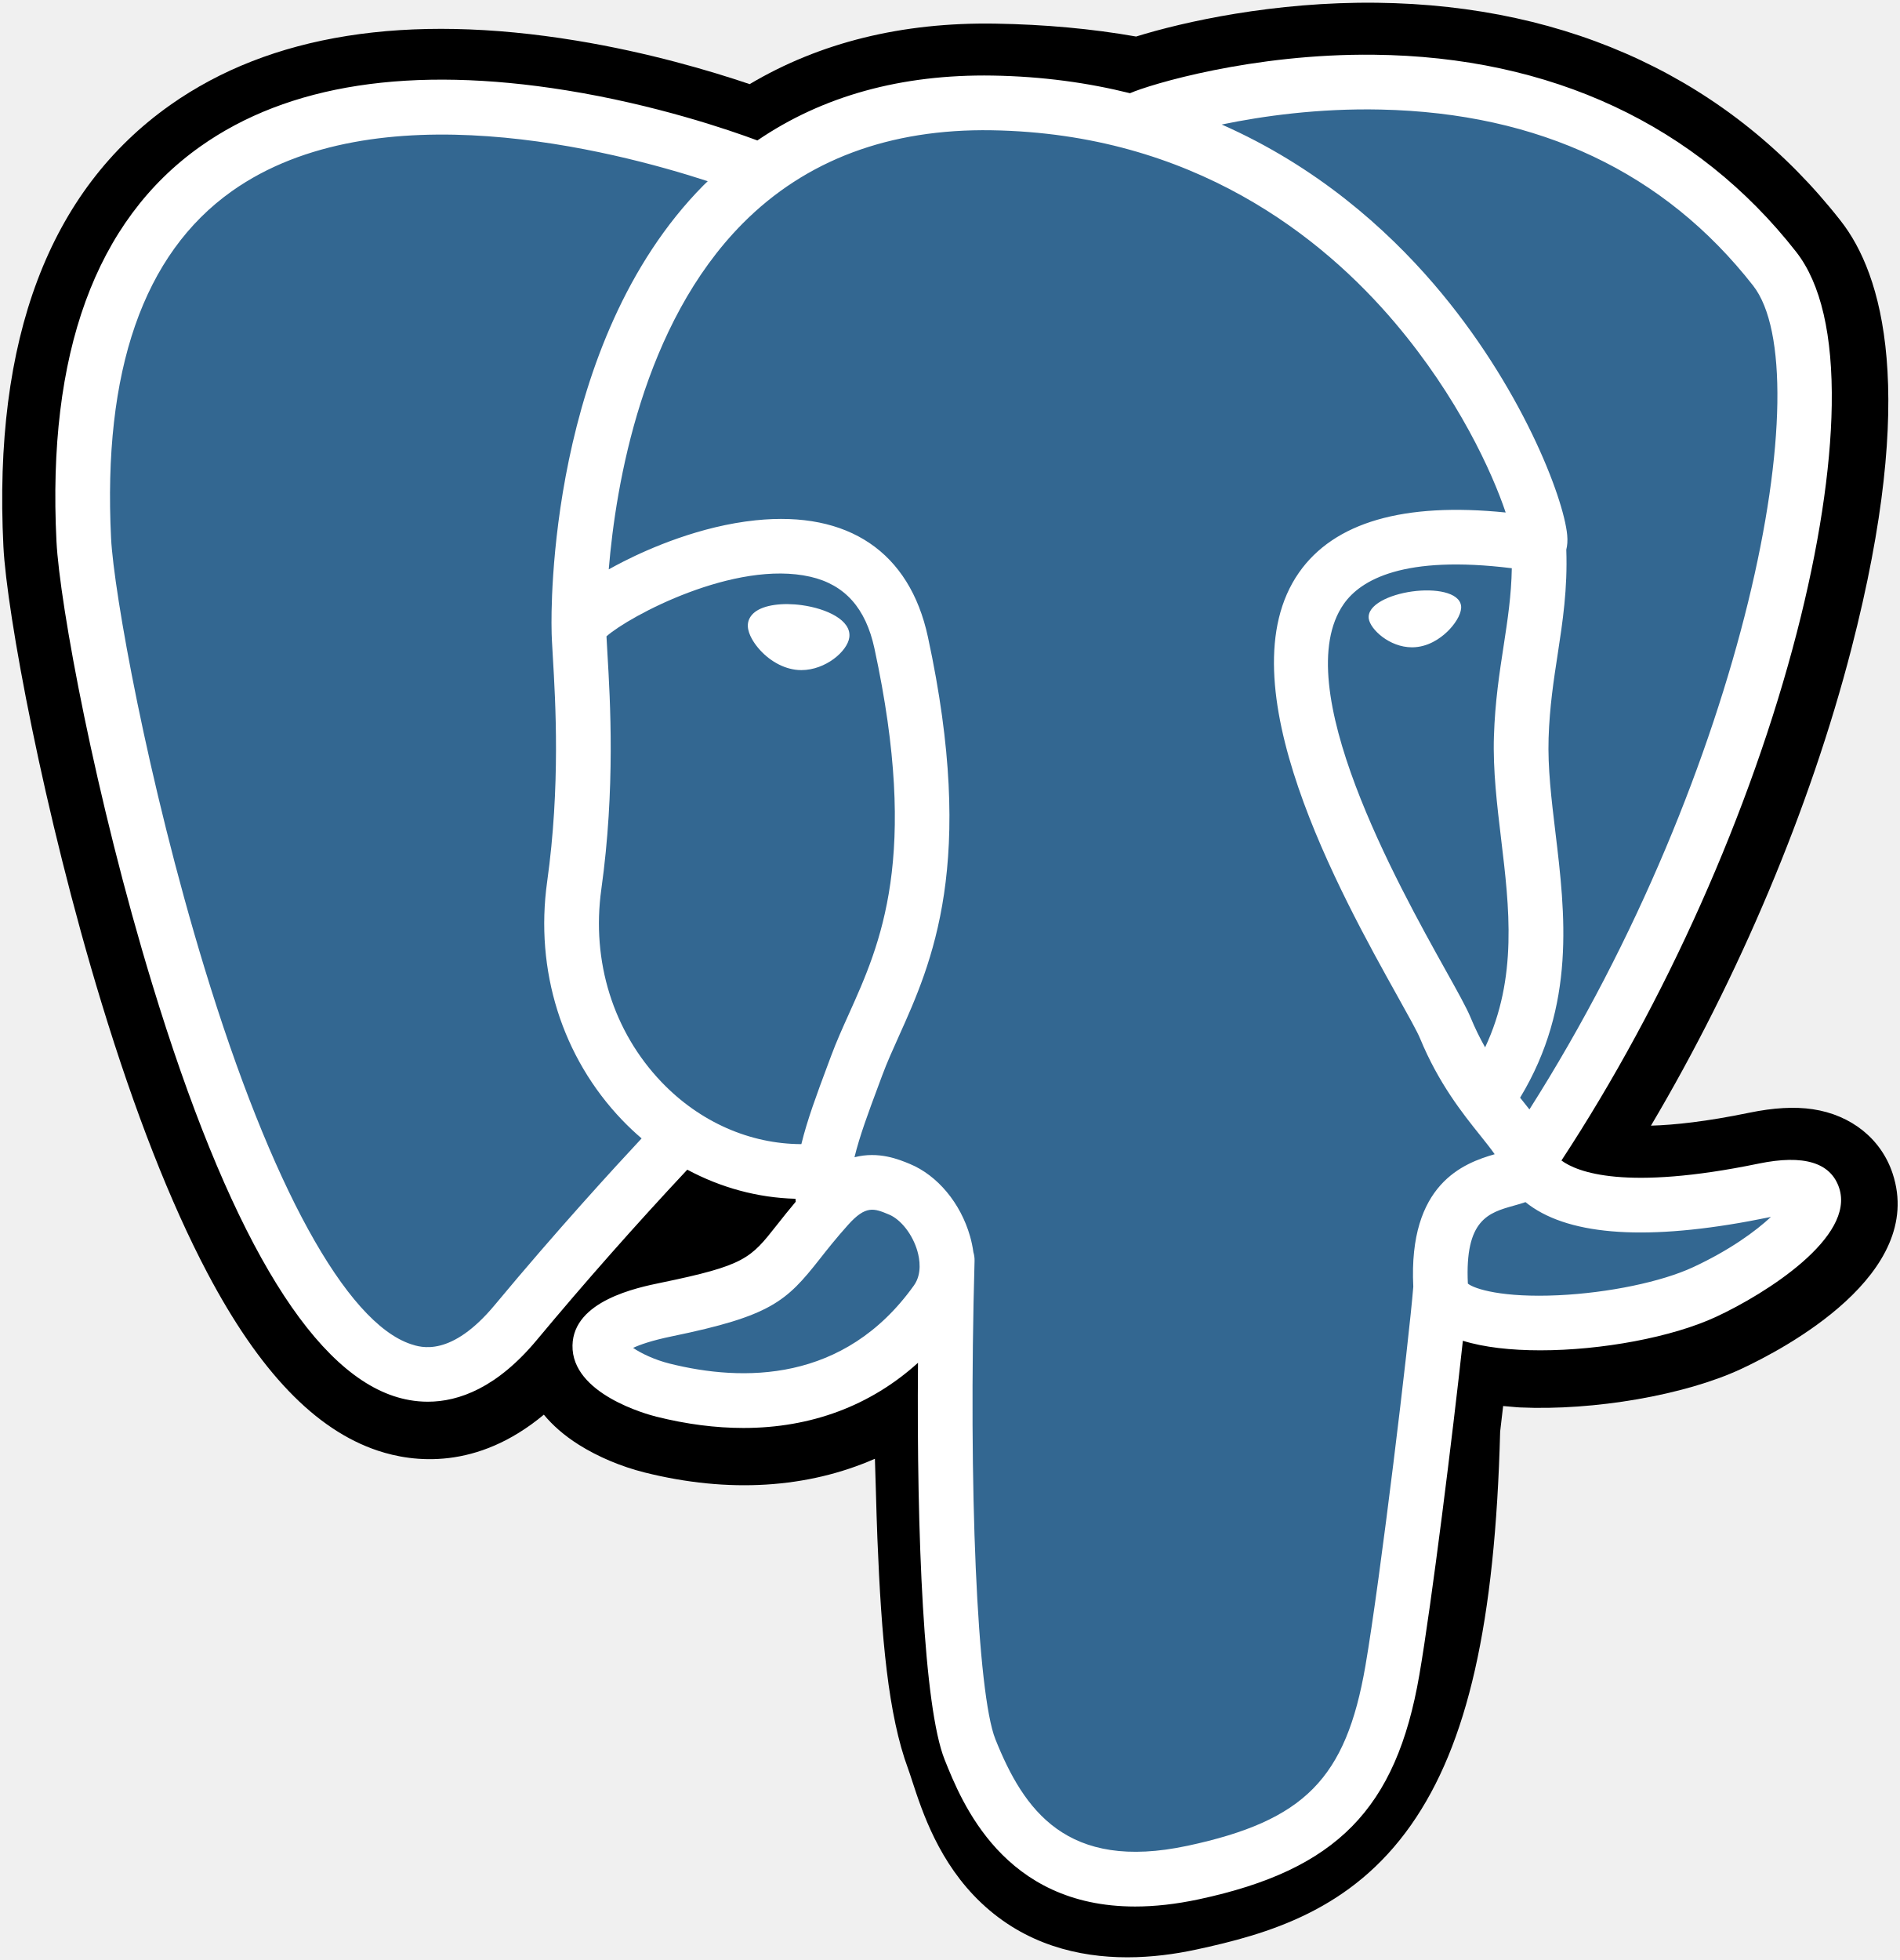
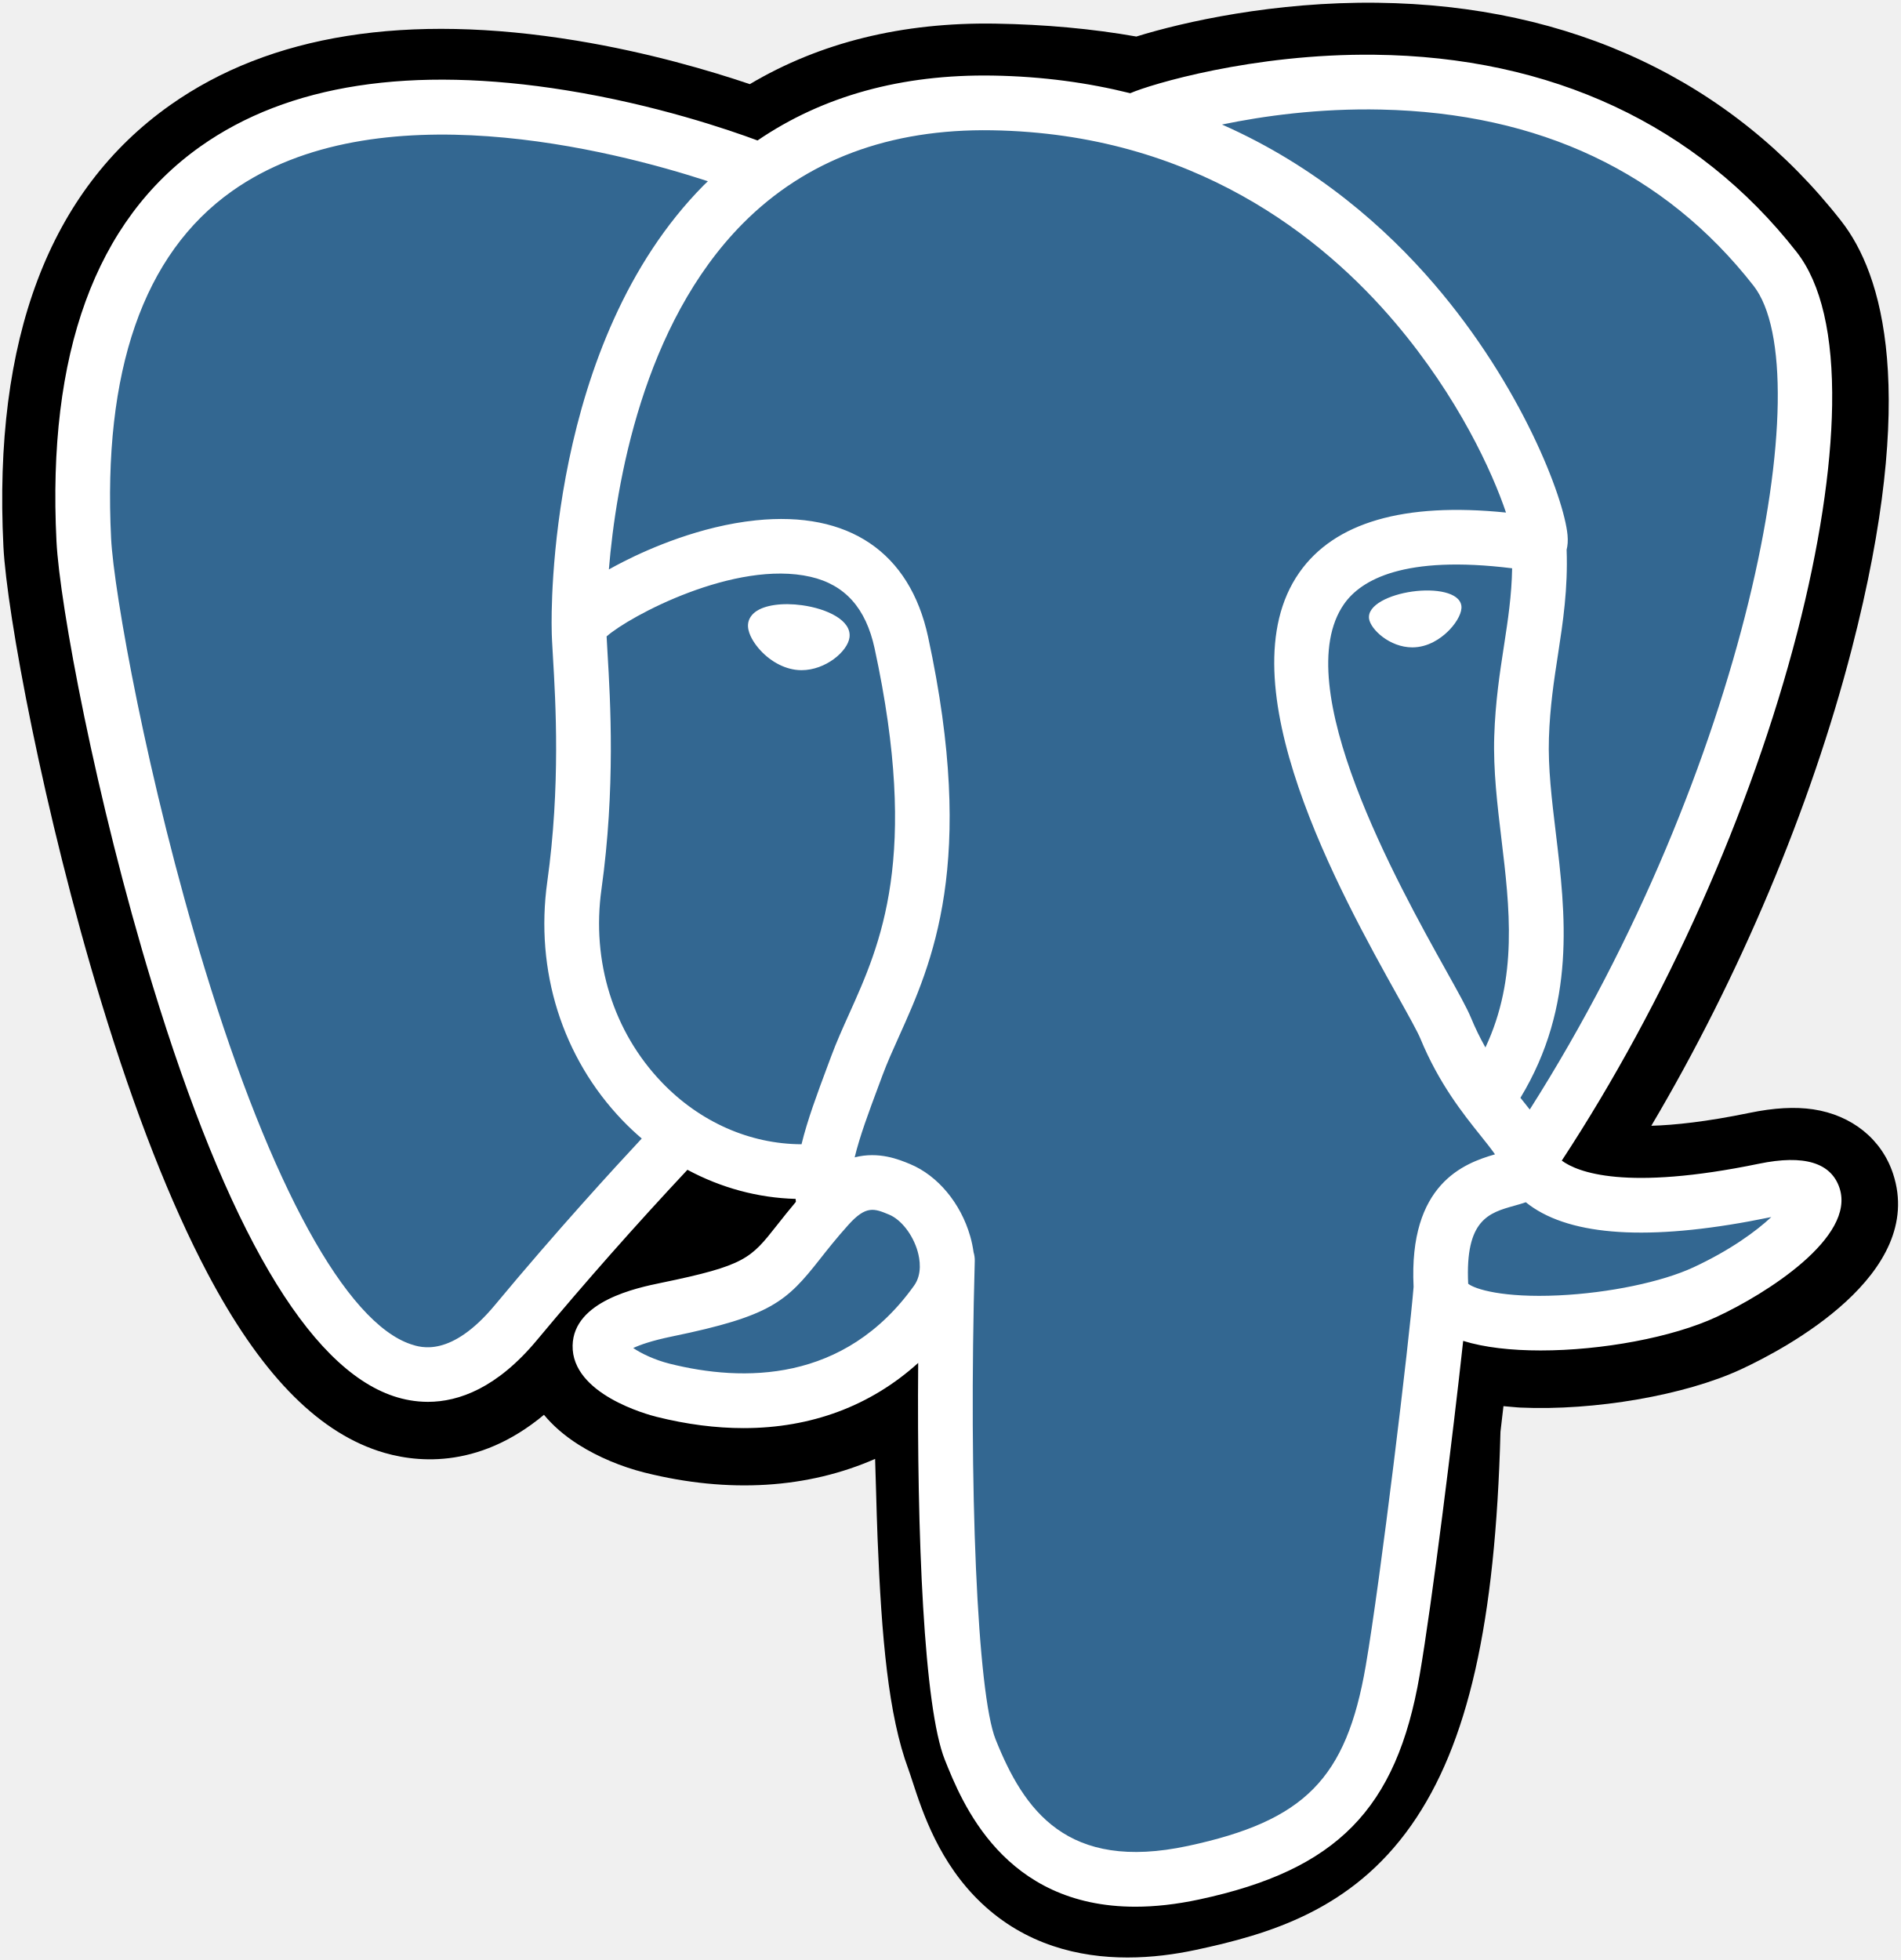
- <svg xmlns="http://www.w3.org/2000/svg" width="2424" height="2500" viewBox="0 0 256 264" preserveAspectRatio="xMinYMin meet">
-   <path d="M255.008 158.086c-1.535-4.649-5.556-7.887-10.756-8.664-2.452-.366-5.26-.21-8.583.475-5.792 1.195-10.089 1.65-13.225 1.738 11.837-19.985 21.462-42.775 27.003-64.228 8.96-34.689 4.172-50.492-1.423-57.64C233.217 10.847 211.614.683 185.552.372c-13.903-.17-26.108 2.575-32.475 4.549-5.928-1.046-12.302-1.63-18.99-1.738-12.537-.2-23.614 2.533-33.079 8.15-5.24-1.772-13.65-4.27-23.362-5.864-22.842-3.75-41.252-.828-54.718 8.685C6.622 25.672-.937 45.684.461 73.634c.444 8.874 5.408 35.874 13.224 61.48 4.492 14.718 9.282 26.94 14.237 36.33 7.027 13.315 14.546 21.156 22.987 23.972 4.731 1.576 13.327 2.68 22.368-4.85 1.146 1.388 2.675 2.767 4.704 4.048 2.577 1.625 5.728 2.953 8.875 3.74 11.341 2.835 21.964 2.126 31.027-1.848.056 1.612.099 3.152.135 4.482.06 2.157.12 4.272.199 6.25.537 13.374 1.447 23.773 4.143 31.049.148.4.347 1.01.557 1.657 1.345 4.118 3.594 11.012 9.316 16.411 5.925 5.593 13.092 7.308 19.656 7.308 3.292 0 6.433-.432 9.188-1.022 9.82-2.105 20.973-5.311 29.041-16.799 7.628-10.86 11.336-27.217 12.007-52.99.087-.729.167-1.425.244-2.088l.16-1.362 1.797.158.463.031c10.002.456 22.232-1.665 29.743-5.154 5.935-2.754 24.954-12.795 20.476-26.351" />
-   <path d="M237.906 160.722c-29.74 6.135-31.785-3.934-31.785-3.934 31.4-46.593 44.527-105.736 33.2-120.211-30.904-39.485-84.399-20.811-85.292-20.327l-.287.052c-5.876-1.22-12.451-1.946-19.842-2.067-13.456-.22-23.664 3.528-31.41 9.402 0 0-95.43-39.314-90.991 49.444.944 18.882 27.064 142.873 58.218 105.422 11.387-13.695 22.39-25.274 22.39-25.274 5.464 3.63 12.006 5.482 18.864 4.817l.533-.452c-.166 1.7-.09 3.363.213 5.332-8.026 8.967-5.667 10.541-21.711 13.844-16.235 3.346-6.698 9.302-.471 10.86 7.549 1.887 25.013 4.561 36.813-11.958l-.47 1.885c3.144 2.519 5.352 16.383 4.982 28.952-.37 12.568-.617 21.197 1.86 27.937 2.479 6.74 4.948 21.905 26.04 17.386 17.623-3.777 26.756-13.564 28.027-29.89.901-11.606 2.942-9.89 3.07-20.267l1.637-4.912c1.887-15.733.3-20.809 11.157-18.448l2.64.232c7.99.363 18.45-1.286 24.589-4.139 13.218-6.134 21.058-16.377 8.024-13.686h.002" fill="#336791" />
-   <path d="M108.076 81.525c-2.68-.373-5.107-.028-6.335.902-.69.523-.904 1.129-.962 1.546-.154 1.105.62 2.327 1.096 2.957 1.346 1.784 3.312 3.01 5.258 3.28.282.04.563.058.842.058 3.245 0 6.196-2.527 6.456-4.392.325-2.336-3.066-3.893-6.355-4.35M196.86 81.599c-.256-1.831-3.514-2.353-6.606-1.923-3.088.43-6.082 1.824-5.832 3.659.2 1.427 2.777 3.863 5.827 3.863.258 0 .518-.017.78-.054 2.036-.282 3.53-1.575 4.24-2.32 1.08-1.136 1.706-2.402 1.591-3.225" fill="#FFF" />
-   <path d="M247.802 160.025c-1.134-3.429-4.784-4.532-10.848-3.28-18.005 3.716-24.453 1.142-26.57-.417 13.995-21.32 25.508-47.092 31.719-71.137 2.942-11.39 4.567-21.968 4.7-30.59.147-9.463-1.465-16.417-4.789-20.665-13.402-17.125-33.072-26.311-56.882-26.563-16.369-.184-30.199 4.005-32.88 5.183-5.646-1.404-11.801-2.266-18.502-2.376-12.288-.199-22.91 2.743-31.704 8.74-3.82-1.422-13.692-4.811-25.765-6.756-20.872-3.36-37.458-.814-49.294 7.571-14.123 10.006-20.643 27.892-19.38 53.16.425 8.501 5.269 34.653 12.913 59.698 10.062 32.964 21 51.625 32.508 55.464 1.347.449 2.9.763 4.613.763 4.198 0 9.345-1.892 14.7-8.33a529.832 529.832 0 0 1 20.261-22.926c4.524 2.428 9.494 3.784 14.577 3.92.01.133.023.266.035.398a117.66 117.66 0 0 0-2.57 3.175c-3.522 4.471-4.255 5.402-15.592 7.736-3.225.666-11.79 2.431-11.916 8.435-.136 6.56 10.125 9.315 11.294 9.607 4.074 1.02 7.999 1.523 11.742 1.523 9.103 0 17.114-2.992 23.516-8.781-.197 23.386.778 46.43 3.586 53.451 2.3 5.748 7.918 19.795 25.664 19.794 2.604 0 5.47-.303 8.623-.979 18.521-3.97 26.564-12.156 29.675-30.203 1.665-9.645 4.522-32.676 5.866-45.03 2.836.885 6.487 1.29 10.434 1.289 8.232 0 17.731-1.749 23.688-4.514 6.692-3.108 18.768-10.734 16.578-17.36zm-44.106-83.48c-.061 3.647-.563 6.958-1.095 10.414-.573 3.717-1.165 7.56-1.314 12.225-.147 4.54.42 9.26.968 13.825 1.108 9.22 2.245 18.712-2.156 28.078a36.508 36.508 0 0 1-1.95-4.009c-.547-1.326-1.735-3.456-3.38-6.404-6.399-11.476-21.384-38.35-13.713-49.316 2.285-3.264 8.084-6.62 22.64-4.813zm-17.644-61.787c21.334.471 38.21 8.452 50.158 23.72 9.164 11.711-.927 64.998-30.14 110.969a171.33 171.33 0 0 0-.886-1.117l-.37-.462c7.549-12.467 6.073-24.802 4.759-35.738-.54-4.488-1.05-8.727-.92-12.709.134-4.22.692-7.84 1.232-11.34.663-4.313 1.338-8.776 1.152-14.037.139-.552.195-1.204.122-1.978-.475-5.045-6.235-20.144-17.975-33.81-6.422-7.475-15.787-15.84-28.574-21.482 5.5-1.14 13.021-2.203 21.442-2.016zM66.674 175.778c-5.9 7.094-9.974 5.734-11.314 5.288-8.73-2.912-18.86-21.364-27.791-50.624-7.728-25.318-12.244-50.777-12.602-57.916-1.128-22.578 4.345-38.313 16.268-46.769 19.404-13.76 51.306-5.524 64.125-1.347-.184.182-.376.352-.558.537-21.036 21.244-20.537 57.54-20.485 59.759-.002.856.07 2.068.168 3.735.362 6.105 1.036 17.467-.764 30.334-1.672 11.957 2.014 23.66 10.111 32.109a36.275 36.275 0 0 0 2.617 2.468c-3.604 3.86-11.437 12.396-19.775 22.426zm22.479-29.993c-6.526-6.81-9.49-16.282-8.133-25.99 1.9-13.592 1.199-25.43.822-31.79-.053-.89-.1-1.67-.127-2.285 3.073-2.725 17.314-10.355 27.47-8.028 4.634 1.061 7.458 4.217 8.632 9.645 6.076 28.103.804 39.816-3.432 49.229-.873 1.939-1.698 3.772-2.402 5.668l-.546 1.466c-1.382 3.706-2.668 7.152-3.465 10.424-6.938-.02-13.687-2.984-18.819-8.34zm1.065 37.9c-2.026-.506-3.848-1.385-4.917-2.114.893-.42 2.482-.992 5.238-1.56 13.337-2.745 15.397-4.683 19.895-10.394 1.031-1.31 2.2-2.794 3.819-4.602l.002-.002c2.411-2.7 3.514-2.242 5.514-1.412 1.621.67 3.2 2.702 3.84 4.938.303 1.056.643 3.06-.47 4.62-9.396 13.156-23.088 12.987-32.921 10.526zm69.799 64.952c-16.316 3.496-22.093-4.829-25.9-14.346-2.457-6.144-3.665-33.85-2.808-64.447.011-.407-.047-.8-.159-1.17a15.444 15.444 0 0 0-.456-2.162c-1.274-4.452-4.379-8.176-8.104-9.72-1.48-.613-4.196-1.738-7.46-.903.696-2.868 1.903-6.107 3.212-9.614l.549-1.475c.618-1.663 1.394-3.386 2.214-5.21 4.433-9.848 10.504-23.337 3.915-53.81-2.468-11.414-10.71-16.988-23.204-15.693-7.49.775-14.343 3.797-17.761 5.53-.735.372-1.407.732-2.035 1.082.954-11.5 4.558-32.992 18.04-46.59 8.489-8.56 19.794-12.788 33.568-12.56 27.14.444 44.544 14.372 54.366 25.979 8.464 10.001 13.047 20.076 14.876 25.51-13.755-1.399-23.11 1.316-27.852 8.096-10.317 14.748 5.644 43.372 13.315 57.129 1.407 2.521 2.621 4.7 3.003 5.626 2.498 6.054 5.732 10.096 8.093 13.046.724.904 1.426 1.781 1.96 2.547-4.166 1.201-11.649 3.976-10.967 17.847-.55 6.96-4.461 39.546-6.448 51.059-2.623 15.21-8.22 20.875-23.957 24.25zm68.104-77.936c-4.26 1.977-11.389 3.46-18.161 3.779-7.48.35-11.288-.838-12.184-1.569-.42-8.644 2.797-9.547 6.202-10.503.535-.15 1.057-.297 1.561-.473.313.255.656.508 1.032.756 6.012 3.968 16.735 4.396 31.874 1.271l.166-.033c-2.042 1.909-5.536 4.471-10.49 6.772z" fill="#FFF" />
+ <svg xmlns="http://www.w3.org/2000/svg" viewBox="0 0 256 264">
+   <style>
+     .psql-white { fill: #FFF }
+     .psql-blue { fill: #336791 }
+     .psql-black {fill: #000 }
+   </style>
+   <path class="psql-black" d="M255.008 158.086c-1.535-4.649-5.556-7.887-10.756-8.664-2.452-.366-5.26-.21-8.583.475-5.792 1.195-10.089 1.65-13.225 1.738 11.837-19.985 21.462-42.775 27.003-64.228 8.96-34.689 4.172-50.492-1.423-57.64C233.217 10.847 211.614.683 185.552.372c-13.903-.17-26.108 2.575-32.475 4.549-5.928-1.046-12.302-1.63-18.99-1.738-12.537-.2-23.614 2.533-33.079 8.15-5.24-1.772-13.65-4.27-23.362-5.864-22.842-3.75-41.252-.828-54.718 8.685C6.622 25.672-.937 45.684.461 73.634c.444 8.874 5.408 35.874 13.224 61.48 4.492 14.718 9.282 26.94 14.237 36.33 7.027 13.315 14.546 21.156 22.987 23.972 4.731 1.576 13.327 2.68 22.368-4.85 1.146 1.388 2.675 2.767 4.704 4.048 2.577 1.625 5.728 2.953 8.875 3.74 11.341 2.835 21.964 2.126 31.027-1.848.056 1.612.099 3.152.135 4.482.06 2.157.12 4.272.199 6.25.537 13.374 1.447 23.773 4.143 31.049.148.4.347 1.01.557 1.657 1.345 4.118 3.594 11.012 9.316 16.411 5.925 5.593 13.092 7.308 19.656 7.308 3.292 0 6.433-.432 9.188-1.022 9.82-2.105 20.973-5.311 29.041-16.799 7.628-10.86 11.336-27.217 12.007-52.99.087-.729.167-1.425.244-2.088l.16-1.362 1.797.158.463.031c10.002.456 22.232-1.665 29.743-5.154 5.935-2.754 24.954-12.795 20.476-26.351" />
+   <path class="psql-blue" d="M237.906 160.722c-29.74 6.135-31.785-3.934-31.785-3.934 31.4-46.593 44.527-105.736 33.2-120.211-30.904-39.485-84.399-20.811-85.292-20.327l-.287.052c-5.876-1.22-12.451-1.946-19.842-2.067-13.456-.22-23.664 3.528-31.41 9.402 0 0-95.43-39.314-90.991 49.444.944 18.882 27.064 142.873 58.218 105.422 11.387-13.695 22.39-25.274 22.39-25.274 5.464 3.63 12.006 5.482 18.864 4.817l.533-.452c-.166 1.7-.09 3.363.213 5.332-8.026 8.967-5.667 10.541-21.711 13.844-16.235 3.346-6.698 9.302-.471 10.86 7.549 1.887 25.013 4.561 36.813-11.958l-.47 1.885c3.144 2.519 5.352 16.383 4.982 28.952-.37 12.568-.617 21.197 1.86 27.937 2.479 6.74 4.948 21.905 26.04 17.386 17.623-3.777 26.756-13.564 28.027-29.89.901-11.606 2.942-9.89 3.07-20.267l1.637-4.912c1.887-15.733.3-20.809 11.157-18.448l2.64.232c7.99.363 18.45-1.286 24.589-4.139 13.218-6.134 21.058-16.377 8.024-13.686h.002" />
+   <path class="psql-white" d="M108.076 81.525c-2.68-.373-5.107-.028-6.335.902-.69.523-.904 1.129-.962 1.546-.154 1.105.62 2.327 1.096 2.957 1.346 1.784 3.312 3.01 5.258 3.28.282.04.563.058.842.058 3.245 0 6.196-2.527 6.456-4.392.325-2.336-3.066-3.893-6.355-4.35M196.86 81.599c-.256-1.831-3.514-2.353-6.606-1.923-3.088.43-6.082 1.824-5.832 3.659.2 1.427 2.777 3.863 5.827 3.863.258 0 .518-.017.78-.054 2.036-.282 3.53-1.575 4.24-2.32 1.08-1.136 1.706-2.402 1.591-3.225" />
+   <path class="psql-white" d="M247.802 160.025c-1.134-3.429-4.784-4.532-10.848-3.28-18.005 3.716-24.453 1.142-26.57-.417 13.995-21.32 25.508-47.092 31.719-71.137 2.942-11.39 4.567-21.968 4.7-30.59.147-9.463-1.465-16.417-4.789-20.665-13.402-17.125-33.072-26.311-56.882-26.563-16.369-.184-30.199 4.005-32.88 5.183-5.646-1.404-11.801-2.266-18.502-2.376-12.288-.199-22.91 2.743-31.704 8.74-3.82-1.422-13.692-4.811-25.765-6.756-20.872-3.36-37.458-.814-49.294 7.571-14.123 10.006-20.643 27.892-19.38 53.16.425 8.501 5.269 34.653 12.913 59.698 10.062 32.964 21 51.625 32.508 55.464 1.347.449 2.9.763 4.613.763 4.198 0 9.345-1.892 14.7-8.33a529.832 529.832 0 0 1 20.261-22.926c4.524 2.428 9.494 3.784 14.577 3.92.01.133.023.266.035.398a117.66 117.66 0 0 0-2.57 3.175c-3.522 4.471-4.255 5.402-15.592 7.736-3.225.666-11.79 2.431-11.916 8.435-.136 6.56 10.125 9.315 11.294 9.607 4.074 1.02 7.999 1.523 11.742 1.523 9.103 0 17.114-2.992 23.516-8.781-.197 23.386.778 46.43 3.586 53.451 2.3 5.748 7.918 19.795 25.664 19.794 2.604 0 5.47-.303 8.623-.979 18.521-3.97 26.564-12.156 29.675-30.203 1.665-9.645 4.522-32.676 5.866-45.03 2.836.885 6.487 1.29 10.434 1.289 8.232 0 17.731-1.749 23.688-4.514 6.692-3.108 18.768-10.734 16.578-17.36zm-44.106-83.48c-.061 3.647-.563 6.958-1.095 10.414-.573 3.717-1.165 7.56-1.314 12.225-.147 4.54.42 9.26.968 13.825 1.108 9.22 2.245 18.712-2.156 28.078a36.508 36.508 0 0 1-1.95-4.009c-.547-1.326-1.735-3.456-3.38-6.404-6.399-11.476-21.384-38.35-13.713-49.316 2.285-3.264 8.084-6.62 22.64-4.813zm-17.644-61.787c21.334.471 38.21 8.452 50.158 23.72 9.164 11.711-.927 64.998-30.14 110.969a171.33 171.33 0 0 0-.886-1.117l-.37-.462c7.549-12.467 6.073-24.802 4.759-35.738-.54-4.488-1.05-8.727-.92-12.709.134-4.22.692-7.84 1.232-11.34.663-4.313 1.338-8.776 1.152-14.037.139-.552.195-1.204.122-1.978-.475-5.045-6.235-20.144-17.975-33.81-6.422-7.475-15.787-15.84-28.574-21.482 5.5-1.14 13.021-2.203 21.442-2.016zM66.674 175.778c-5.9 7.094-9.974 5.734-11.314 5.288-8.73-2.912-18.86-21.364-27.791-50.624-7.728-25.318-12.244-50.777-12.602-57.916-1.128-22.578 4.345-38.313 16.268-46.769 19.404-13.76 51.306-5.524 64.125-1.347-.184.182-.376.352-.558.537-21.036 21.244-20.537 57.54-20.485 59.759-.002.856.07 2.068.168 3.735.362 6.105 1.036 17.467-.764 30.334-1.672 11.957 2.014 23.66 10.111 32.109a36.275 36.275 0 0 0 2.617 2.468c-3.604 3.86-11.437 12.396-19.775 22.426zm22.479-29.993c-6.526-6.81-9.49-16.282-8.133-25.99 1.9-13.592 1.199-25.43.822-31.79-.053-.89-.1-1.67-.127-2.285 3.073-2.725 17.314-10.355 27.47-8.028 4.634 1.061 7.458 4.217 8.632 9.645 6.076 28.103.804 39.816-3.432 49.229-.873 1.939-1.698 3.772-2.402 5.668l-.546 1.466c-1.382 3.706-2.668 7.152-3.465 10.424-6.938-.02-13.687-2.984-18.819-8.34zm1.065 37.9c-2.026-.506-3.848-1.385-4.917-2.114.893-.42 2.482-.992 5.238-1.56 13.337-2.745 15.397-4.683 19.895-10.394 1.031-1.31 2.2-2.794 3.819-4.602l.002-.002c2.411-2.7 3.514-2.242 5.514-1.412 1.621.67 3.2 2.702 3.84 4.938.303 1.056.643 3.06-.47 4.62-9.396 13.156-23.088 12.987-32.921 10.526zm69.799 64.952c-16.316 3.496-22.093-4.829-25.9-14.346-2.457-6.144-3.665-33.85-2.808-64.447.011-.407-.047-.8-.159-1.17a15.444 15.444 0 0 0-.456-2.162c-1.274-4.452-4.379-8.176-8.104-9.72-1.48-.613-4.196-1.738-7.46-.903.696-2.868 1.903-6.107 3.212-9.614l.549-1.475c.618-1.663 1.394-3.386 2.214-5.21 4.433-9.848 10.504-23.337 3.915-53.81-2.468-11.414-10.71-16.988-23.204-15.693-7.49.775-14.343 3.797-17.761 5.53-.735.372-1.407.732-2.035 1.082.954-11.5 4.558-32.992 18.04-46.59 8.489-8.56 19.794-12.788 33.568-12.56 27.14.444 44.544 14.372 54.366 25.979 8.464 10.001 13.047 20.076 14.876 25.51-13.755-1.399-23.11 1.316-27.852 8.096-10.317 14.748 5.644 43.372 13.315 57.129 1.407 2.521 2.621 4.7 3.003 5.626 2.498 6.054 5.732 10.096 8.093 13.046.724.904 1.426 1.781 1.96 2.547-4.166 1.201-11.649 3.976-10.967 17.847-.55 6.96-4.461 39.546-6.448 51.059-2.623 15.21-8.22 20.875-23.957 24.25zm68.104-77.936c-4.26 1.977-11.389 3.46-18.161 3.779-7.48.35-11.288-.838-12.184-1.569-.42-8.644 2.797-9.547 6.202-10.503.535-.15 1.057-.297 1.561-.473.313.255.656.508 1.032.756 6.012 3.968 16.735 4.396 31.874 1.271l.166-.033c-2.042 1.909-5.536 4.471-10.49 6.772z" />
</svg>
